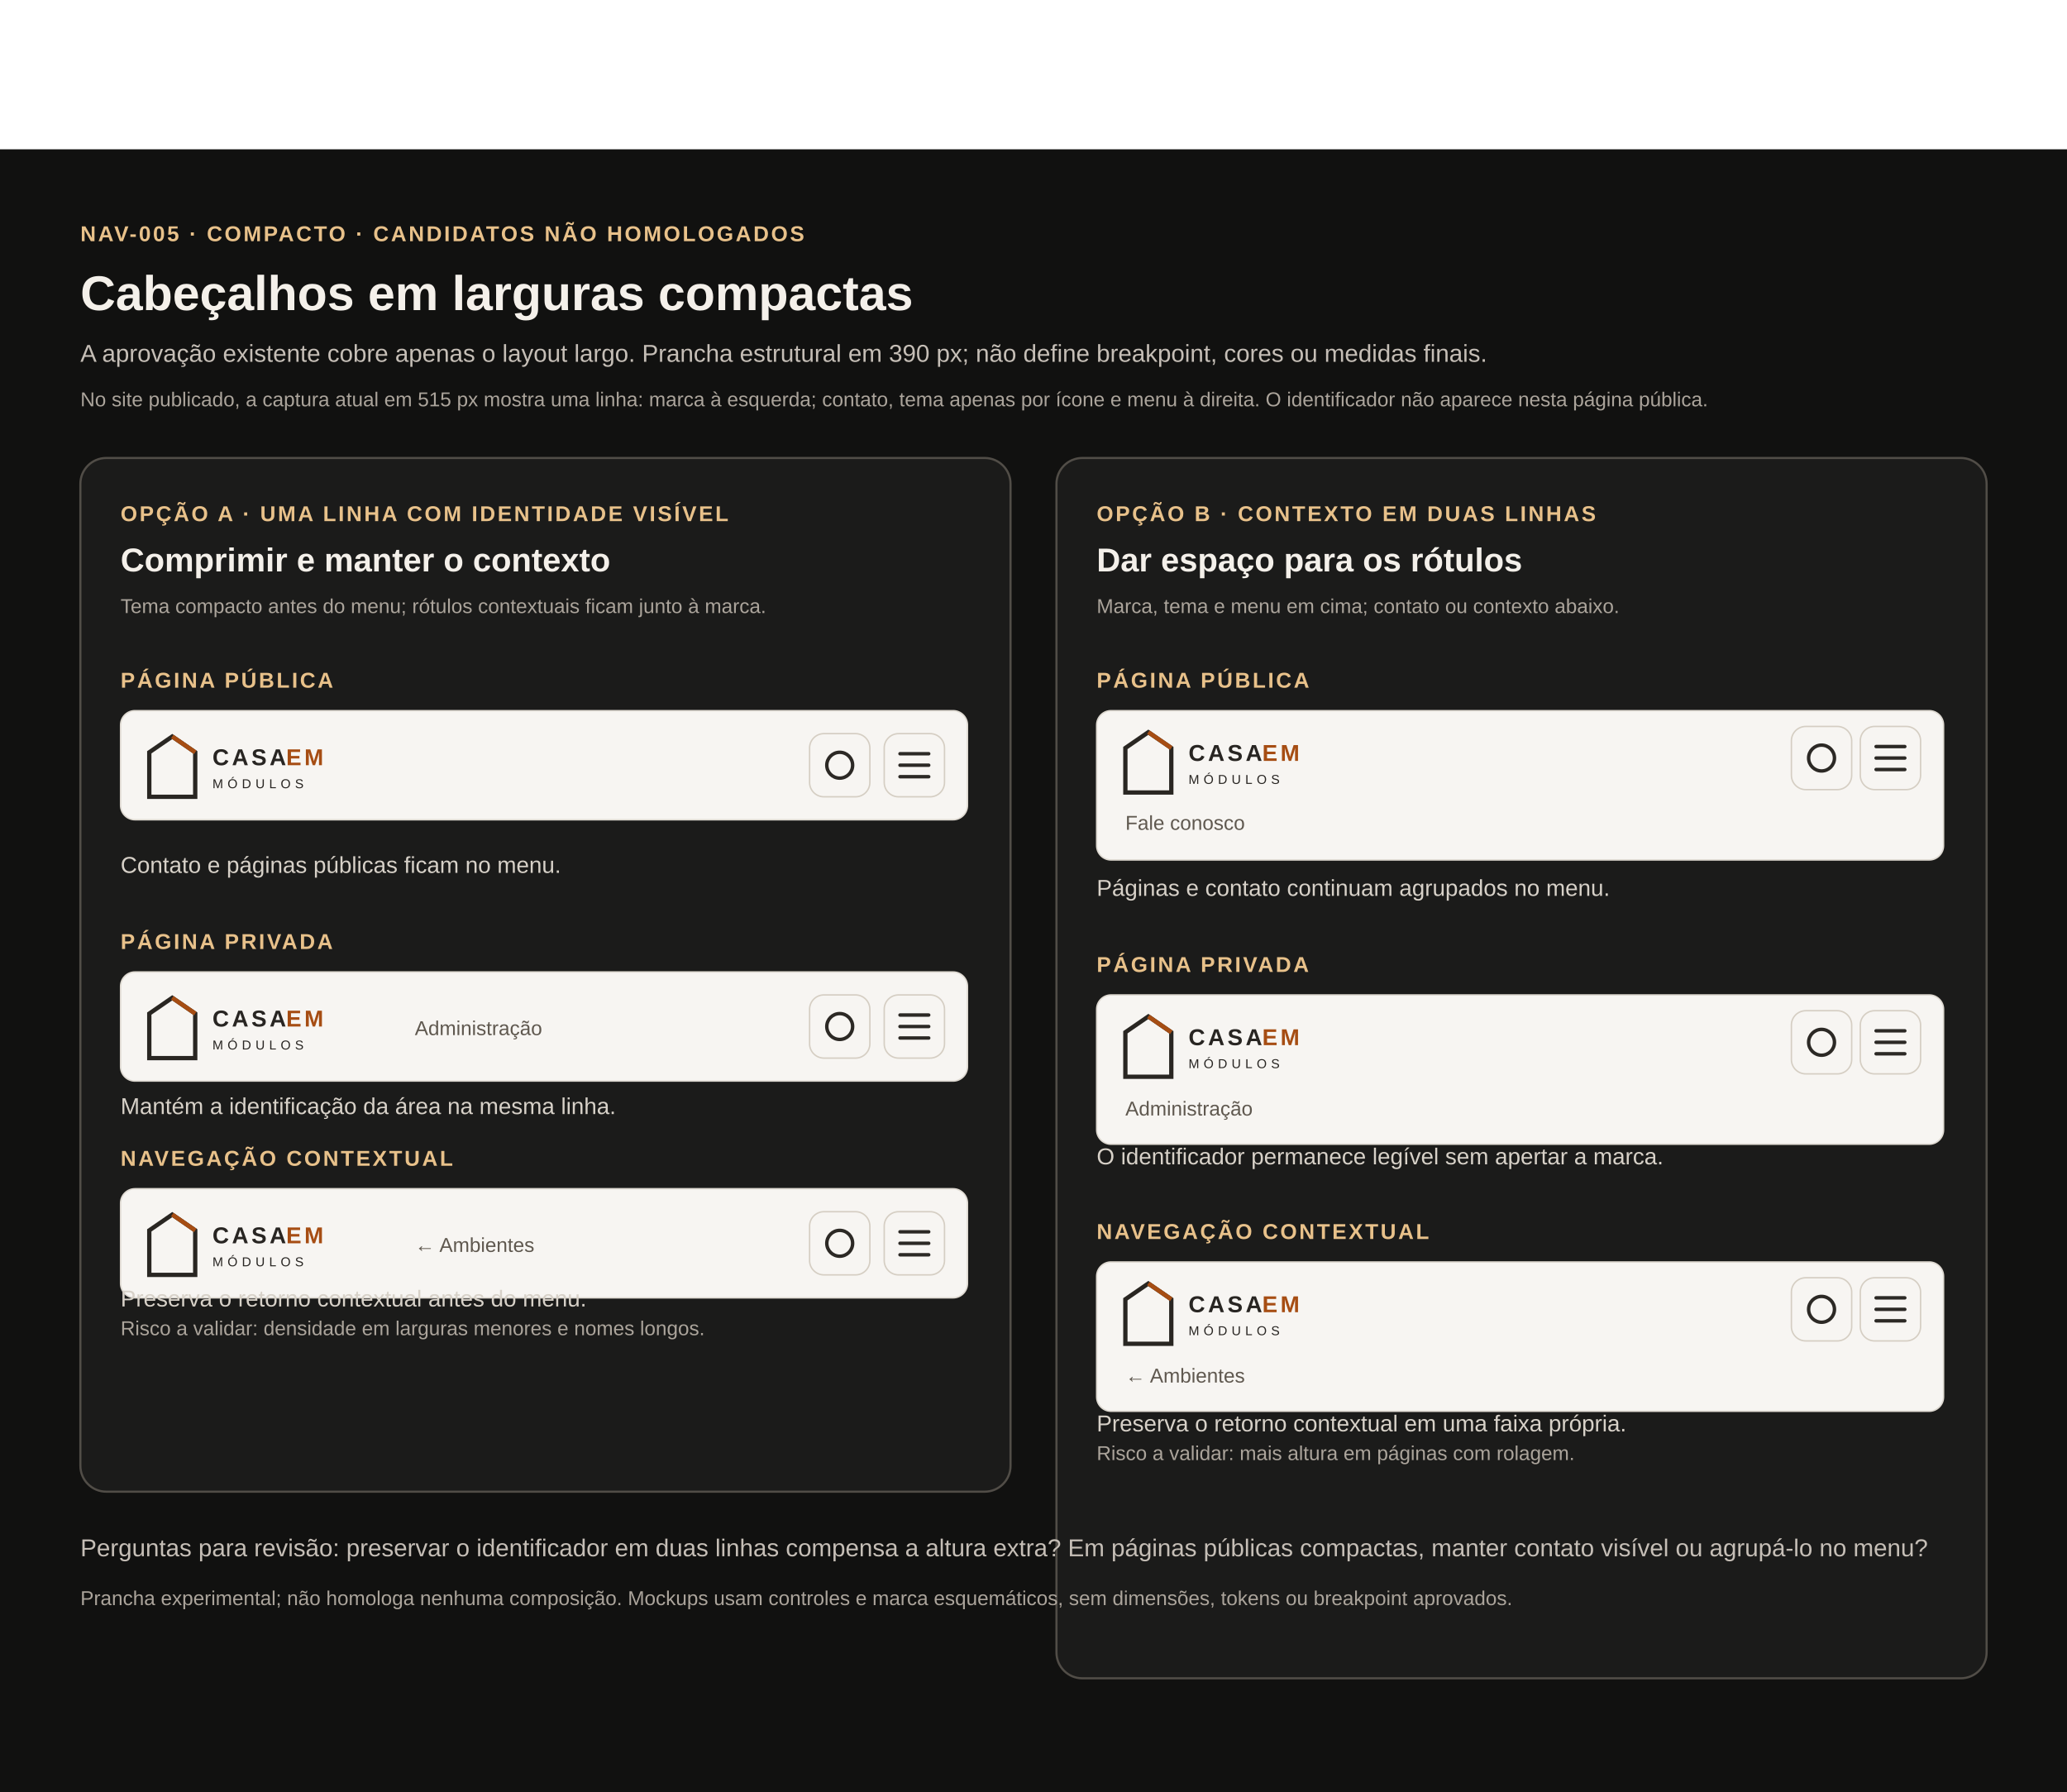
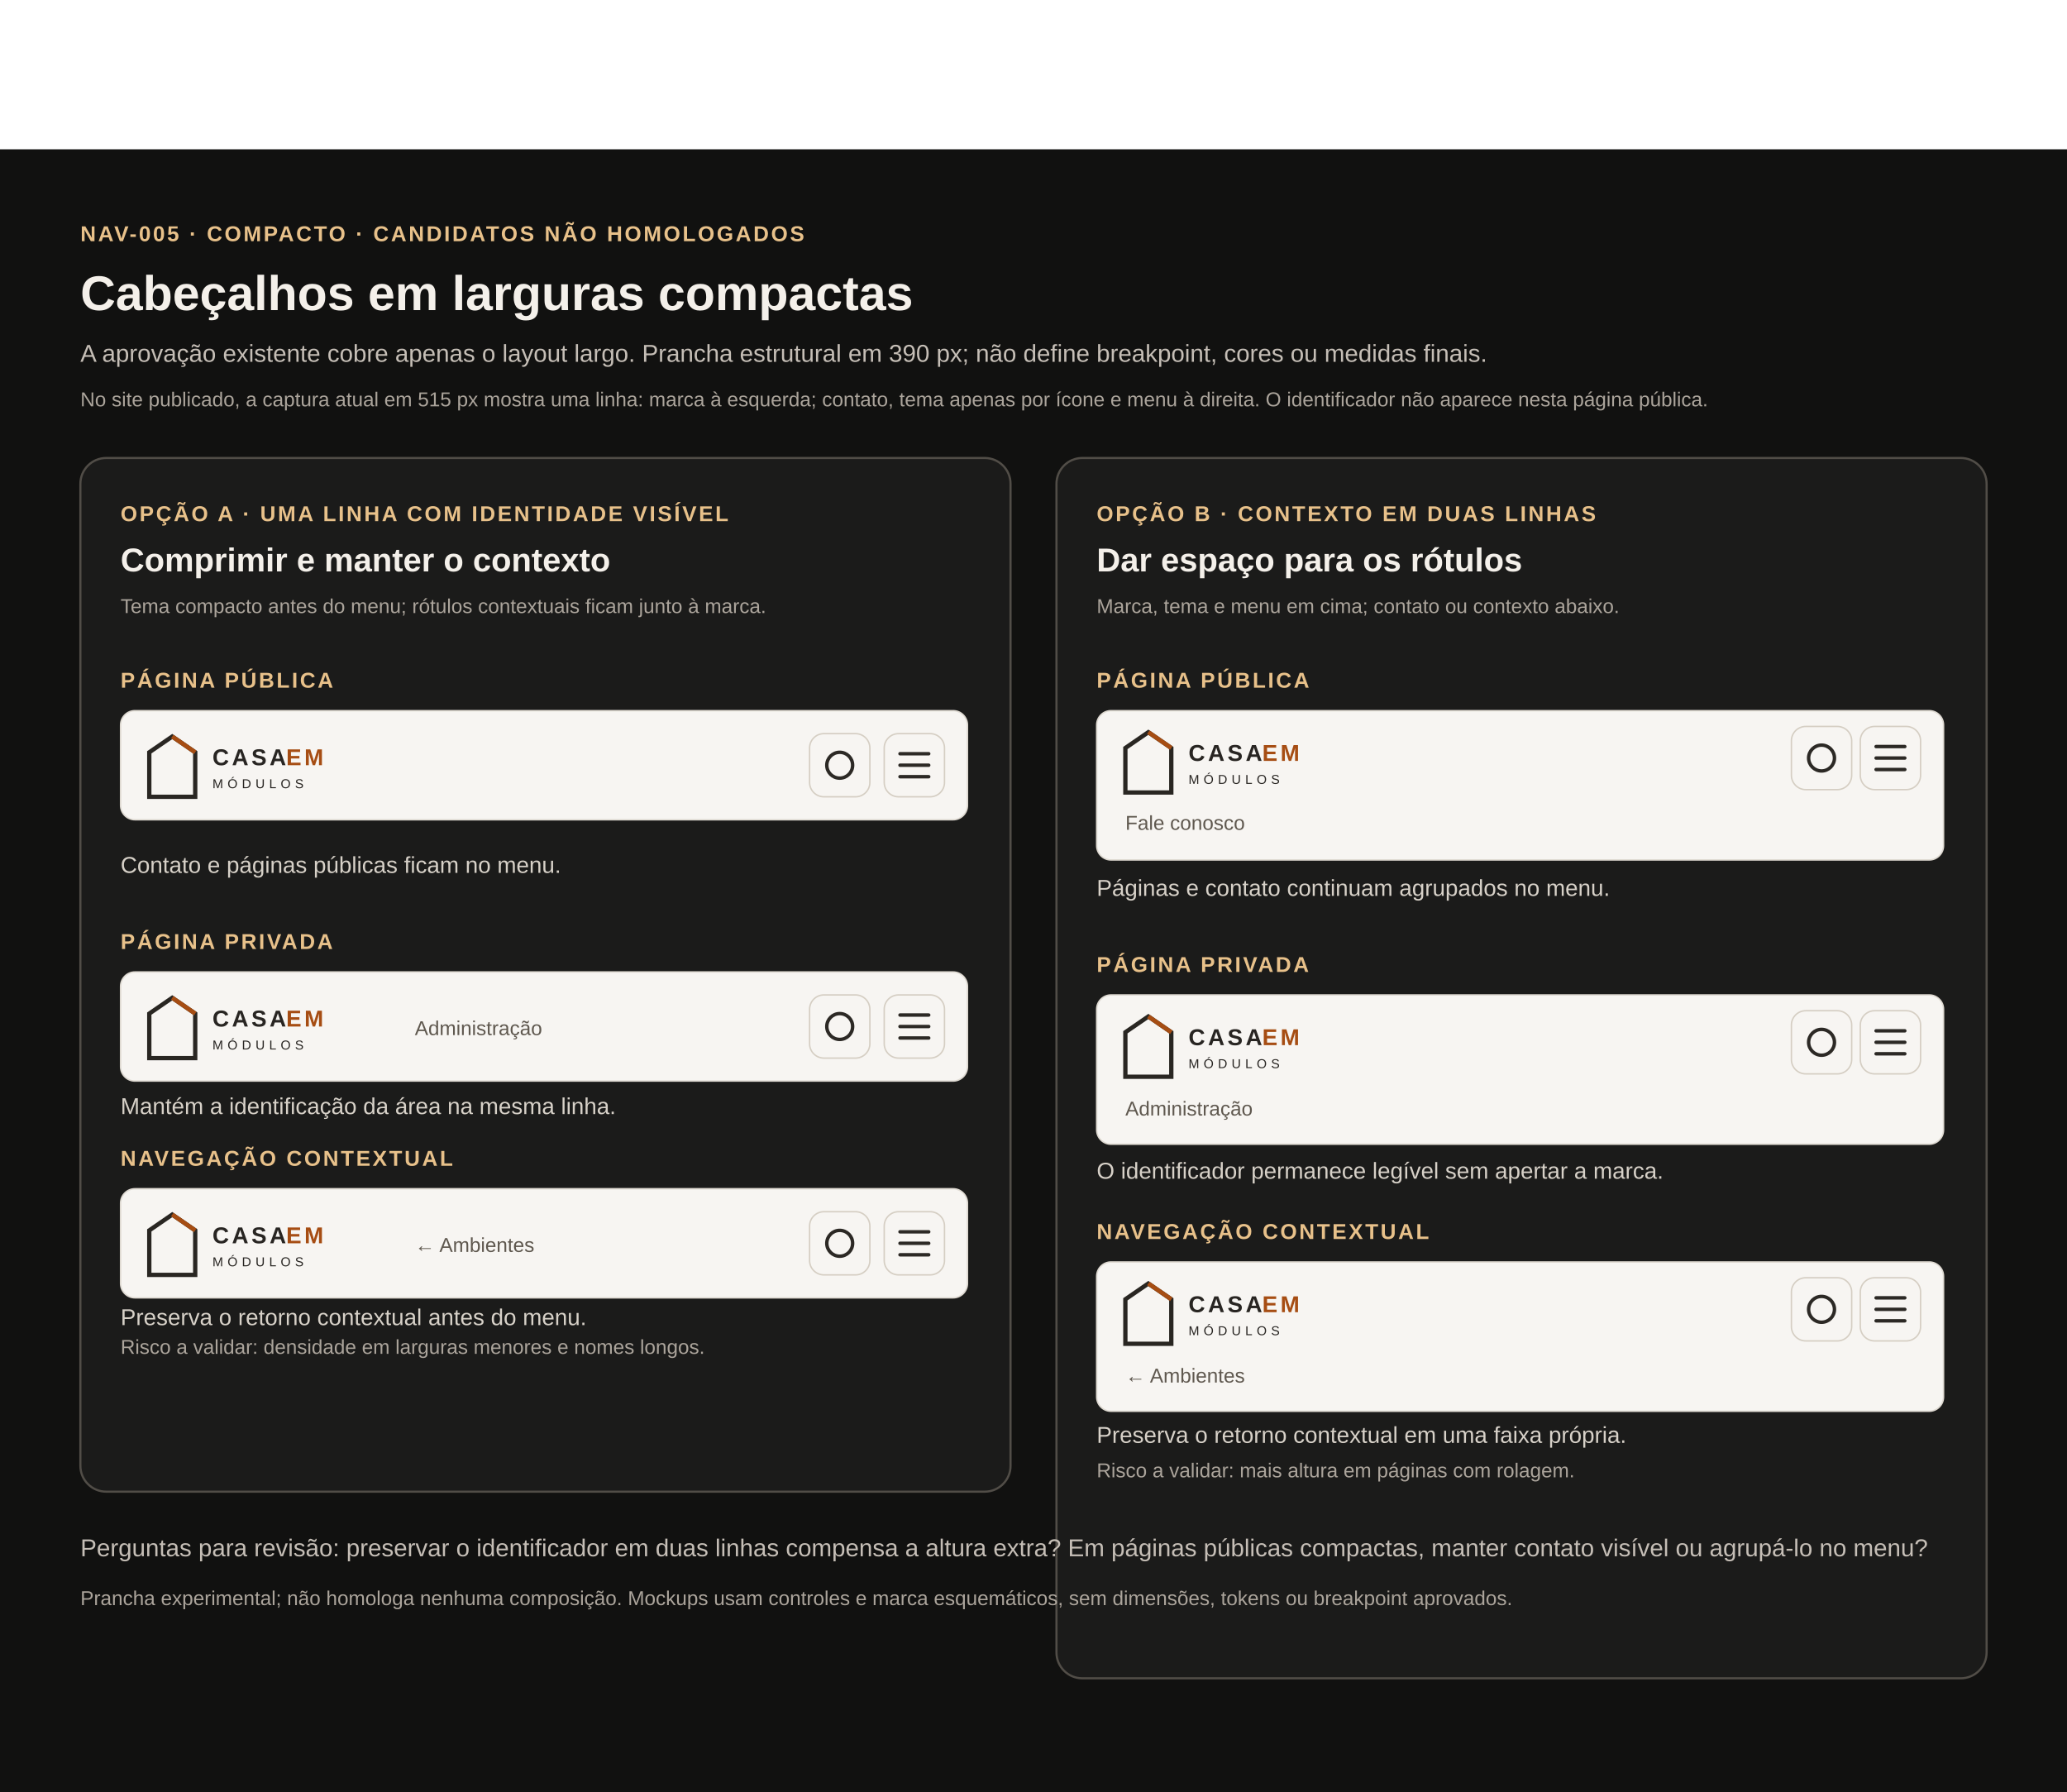
<svg xmlns="http://www.w3.org/2000/svg" width="1200" height="1040" viewBox="0 0 1440 1040" role="img" aria-labelledby="title desc">
  <defs>
    <style>
    text{font-family:Arial,Helvetica,sans-serif}
    .title{fill:#f4f0ea;font-size:34px;font-weight:700}
    .sub{fill:#c5beb6;font-size:17px}
    .card{fill:#1b1b1a;stroke:#514d47;stroke-width:1.5}
    .label{fill:#e8c18a;font-size:15px;font-weight:700;letter-spacing:1.5px}
    .h{fill:#f4f0ea;font-size:23px;font-weight:700}
    .copy{fill:#d7d1c8;font-size:16px}
    .muted{fill:#aba49b;font-size:14px}
    .bar{fill:#f7f5f2;stroke:#ded9d1;stroke-width:1}
    .brand{fill:#282522;font-size:16px;font-weight:700;letter-spacing:2px}
    .brandSmall{fill:#282522;font-size:9px;letter-spacing:3px}
    .context{fill:#5f584f;font-size:14px}
    .icon{fill:none;stroke:#2c2925;stroke-width:2.4;stroke-linecap:round;stroke-linejoin:round}
    .btn{fill:#f7f5f2;stroke:#d5cec3;stroke-width:1}
    .selected{fill:#a64d13}
  </style>
  </defs>
  <rect width="1440" height="1220" fill="#111110" />
  <text x="56" y="64" class="label">NAV-005 · COMPACTO · CANDIDATOS NÃO HOMOLOGADOS</text>
  <text x="56" y="112" class="title">Cabeçalhos em larguras compactas</text>
  <text x="56" y="148" class="sub">A aprovação existente cobre apenas o layout largo. Prancha estrutural em 390 px; não define breakpoint, cores ou medidas finais.</text>
  <text x="56" y="179" class="muted">No site publicado, a captura atual em 515 px mostra uma linha: marca à esquerda; contato, tema apenas por ícone e menu à direita. O identificador não aparece nesta página pública.</text>
  <g transform="translate(56 215)">
    <rect width="648" height="720" rx="18" class="card" />
    <text x="28" y="44" class="label">OPÇÃO A · UMA LINHA COM IDENTIDADE VISÍVEL</text>
    <text x="28" y="79" class="h">Comprimir e manter o contexto</text>
    <text x="28" y="108" class="muted">Tema compacto antes do menu; rótulos contextuais ficam junto à marca.</text>
    <text x="28" y="160" class="label">PÁGINA PÚBLICA</text>
    <g transform="translate(28 176)">
      <rect width="590" height="76" rx="10" class="bar" />
      <g transform="translate(18 11)">
        <path d="M2 18 18 7 34 18v31H2z" fill="none" stroke="#292622" stroke-width="3" />
        <path d="M18 7 34 18" fill="none" stroke="#a64d13" stroke-width="3" />
        <text x="46" y="27" class="brand">CASA<tspan class="selected"> EM</tspan>
        </text>
        <text x="46" y="43" class="brandSmall">MÓDULOS</text>
      </g>
      <g transform="translate(480 16)">
        <rect width="42" height="44" rx="10" class="btn" />
        <circle cx="21" cy="22" r="9" class="icon" />
      </g>
      <g transform="translate(532 16)">
        <rect width="42" height="44" rx="10" class="btn" />
        <path d="M11 14h20M11 22h20M11 30h20" class="icon" />
      </g>
    </g>
    <text x="28" y="289" class="copy">Contato e páginas públicas ficam no menu.</text>
    <text x="28" y="342" class="label">PÁGINA PRIVADA</text>
    <g transform="translate(28 358)">
      <rect width="590" height="76" rx="10" class="bar" />
      <g transform="translate(18 11)">
        <path d="M2 18 18 7 34 18v31H2z" fill="none" stroke="#292622" stroke-width="3" />
        <path d="M18 7 34 18" fill="none" stroke="#a64d13" stroke-width="3" />
        <text x="46" y="27" class="brand">CASA<tspan class="selected"> EM</tspan>
        </text>
        <text x="46" y="43" class="brandSmall">MÓDULOS</text>
      </g>
      <text x="205" y="44" class="context">Administração</text>
      <g transform="translate(480 16)">
        <rect width="42" height="44" rx="10" class="btn" />
        <circle cx="21" cy="22" r="9" class="icon" />
      </g>
      <g transform="translate(532 16)">
        <rect width="42" height="44" rx="10" class="btn" />
        <path d="M11 14h20M11 22h20M11 30h20" class="icon" />
      </g>
    </g>
    <text x="28" y="457" class="copy">Mantém a identificação da área na mesma linha.</text>
    <text x="28" y="493" class="label">NAVEGAÇÃO CONTEXTUAL</text>
    <g transform="translate(28 509)">
      <rect width="590" height="76" rx="10" class="bar" />
      <g transform="translate(18 11)">
        <path d="M2 18 18 7 34 18v31H2z" fill="none" stroke="#292622" stroke-width="3" />
        <path d="M18 7 34 18" fill="none" stroke="#a64d13" stroke-width="3" />
        <text x="46" y="27" class="brand">CASA<tspan class="selected"> EM</tspan>
        </text>
        <text x="46" y="43" class="brandSmall">MÓDULOS</text>
      </g>
      <text x="205" y="44" class="context">← Ambientes</text>
      <g transform="translate(480 16)">
        <rect width="42" height="44" rx="10" class="btn" />
        <circle cx="21" cy="22" r="9" class="icon" />
      </g>
      <g transform="translate(532 16)">
        <rect width="42" height="44" rx="10" class="btn" />
        <path d="M11 14h20M11 22h20M11 30h20" class="icon" />
      </g>
    </g>
-     <text x="28" y="591" class="copy">Preserva o retorno contextual antes do menu.</text>
-     <text x="28" y="611" class="muted">Risco a validar: densidade em larguras menores e nomes longos.</text>
+     <text x="28" y="604" class="copy">Preserva o retorno contextual antes do menu.</text>
+     <text x="28" y="624" class="muted">Risco a validar: densidade em larguras menores e nomes longos.</text>
  </g>
  <g transform="translate(736 215)">
    <rect width="648" height="850" rx="18" class="card" />
    <text x="28" y="44" class="label">OPÇÃO B · CONTEXTO EM DUAS LINHAS</text>
    <text x="28" y="79" class="h">Dar espaço para os rótulos</text>
    <text x="28" y="108" class="muted">Marca, tema e menu em cima; contato ou contexto abaixo.</text>
    <text x="28" y="160" class="label">PÁGINA PÚBLICA</text>
    <g transform="translate(28 176)">
      <rect width="590" height="104" rx="10" class="bar" />
      <g transform="translate(18 8)">
        <path d="M2 18 18 7 34 18v31H2z" fill="none" stroke="#292622" stroke-width="3" />
        <path d="M18 7 34 18" fill="none" stroke="#a64d13" stroke-width="3" />
        <text x="46" y="27" class="brand">CASA<tspan class="selected"> EM</tspan>
        </text>
        <text x="46" y="43" class="brandSmall">MÓDULOS</text>
      </g>
      <g transform="translate(532 11)">
        <rect width="42" height="44" rx="10" class="btn" />
        <path d="M11 14h20M11 22h20M11 30h20" class="icon" />
      </g>
      <text x="20" y="83" class="context">Fale conosco</text>
      <g transform="translate(484 11)">
        <rect width="42" height="44" rx="10" class="btn" />
        <circle cx="21" cy="22" r="9" class="icon" />
      </g>
    </g>
    <text x="28" y="305" class="copy">Páginas e contato continuam agrupados no menu.</text>
    <text x="28" y="358" class="label">PÁGINA PRIVADA</text>
    <g transform="translate(28 374)">
      <rect width="590" height="104" rx="10" class="bar" />
      <g transform="translate(18 8)">
        <path d="M2 18 18 7 34 18v31H2z" fill="none" stroke="#292622" stroke-width="3" />
        <path d="M18 7 34 18" fill="none" stroke="#a64d13" stroke-width="3" />
        <text x="46" y="27" class="brand">CASA<tspan class="selected"> EM</tspan>
        </text>
        <text x="46" y="43" class="brandSmall">MÓDULOS</text>
      </g>
      <g transform="translate(532 11)">
        <rect width="42" height="44" rx="10" class="btn" />
        <path d="M11 14h20M11 22h20M11 30h20" class="icon" />
      </g>
      <text x="20" y="84" class="context">Administração</text>
      <g transform="translate(484 11)">
        <rect width="42" height="44" rx="10" class="btn" />
        <circle cx="21" cy="22" r="9" class="icon" />
      </g>
    </g>
-     <text x="28" y="492" class="copy">O identificador permanece legível sem apertar a marca.</text>
+     <text x="28" y="502" class="copy">O identificador permanece legível sem apertar a marca.</text>
    <text x="28" y="544" class="label">NAVEGAÇÃO CONTEXTUAL</text>
    <g transform="translate(28 560)">
      <rect width="590" height="104" rx="10" class="bar" />
      <g transform="translate(18 8)">
        <path d="M2 18 18 7 34 18v31H2z" fill="none" stroke="#292622" stroke-width="3" />
        <path d="M18 7 34 18" fill="none" stroke="#a64d13" stroke-width="3" />
        <text x="46" y="27" class="brand">CASA<tspan class="selected"> EM</tspan>
        </text>
        <text x="46" y="43" class="brandSmall">MÓDULOS</text>
      </g>
      <g transform="translate(532 11)">
        <rect width="42" height="44" rx="10" class="btn" />
        <path d="M11 14h20M11 22h20M11 30h20" class="icon" />
      </g>
      <text x="20" y="84" class="context">← Ambientes</text>
      <g transform="translate(484 11)">
        <rect width="42" height="44" rx="10" class="btn" />
        <circle cx="21" cy="22" r="9" class="icon" />
      </g>
    </g>
-     <text x="28" y="678" class="copy">Preserva o retorno contextual em uma faixa própria.</text>
-     <text x="28" y="698" class="muted">Risco a validar: mais altura em páginas com rolagem.</text>
+     <text x="28" y="686" class="copy">Preserva o retorno contextual em uma faixa própria.</text>
+     <text x="28" y="710" class="muted">Risco a validar: mais altura em páginas com rolagem.</text>
  </g>
  <text x="56" y="980" class="sub">Perguntas para revisão: preservar o identificador em duas linhas compensa a altura extra? Em páginas públicas compactas, manter contato visível ou agrupá-lo no menu?</text>
  <text x="56" y="1014" class="muted">Prancha experimental; não homologa nenhuma composição. Mockups usam controles e marca esquemáticos, sem dimensões, tokens ou breakpoint aprovados.</text>
</svg>
